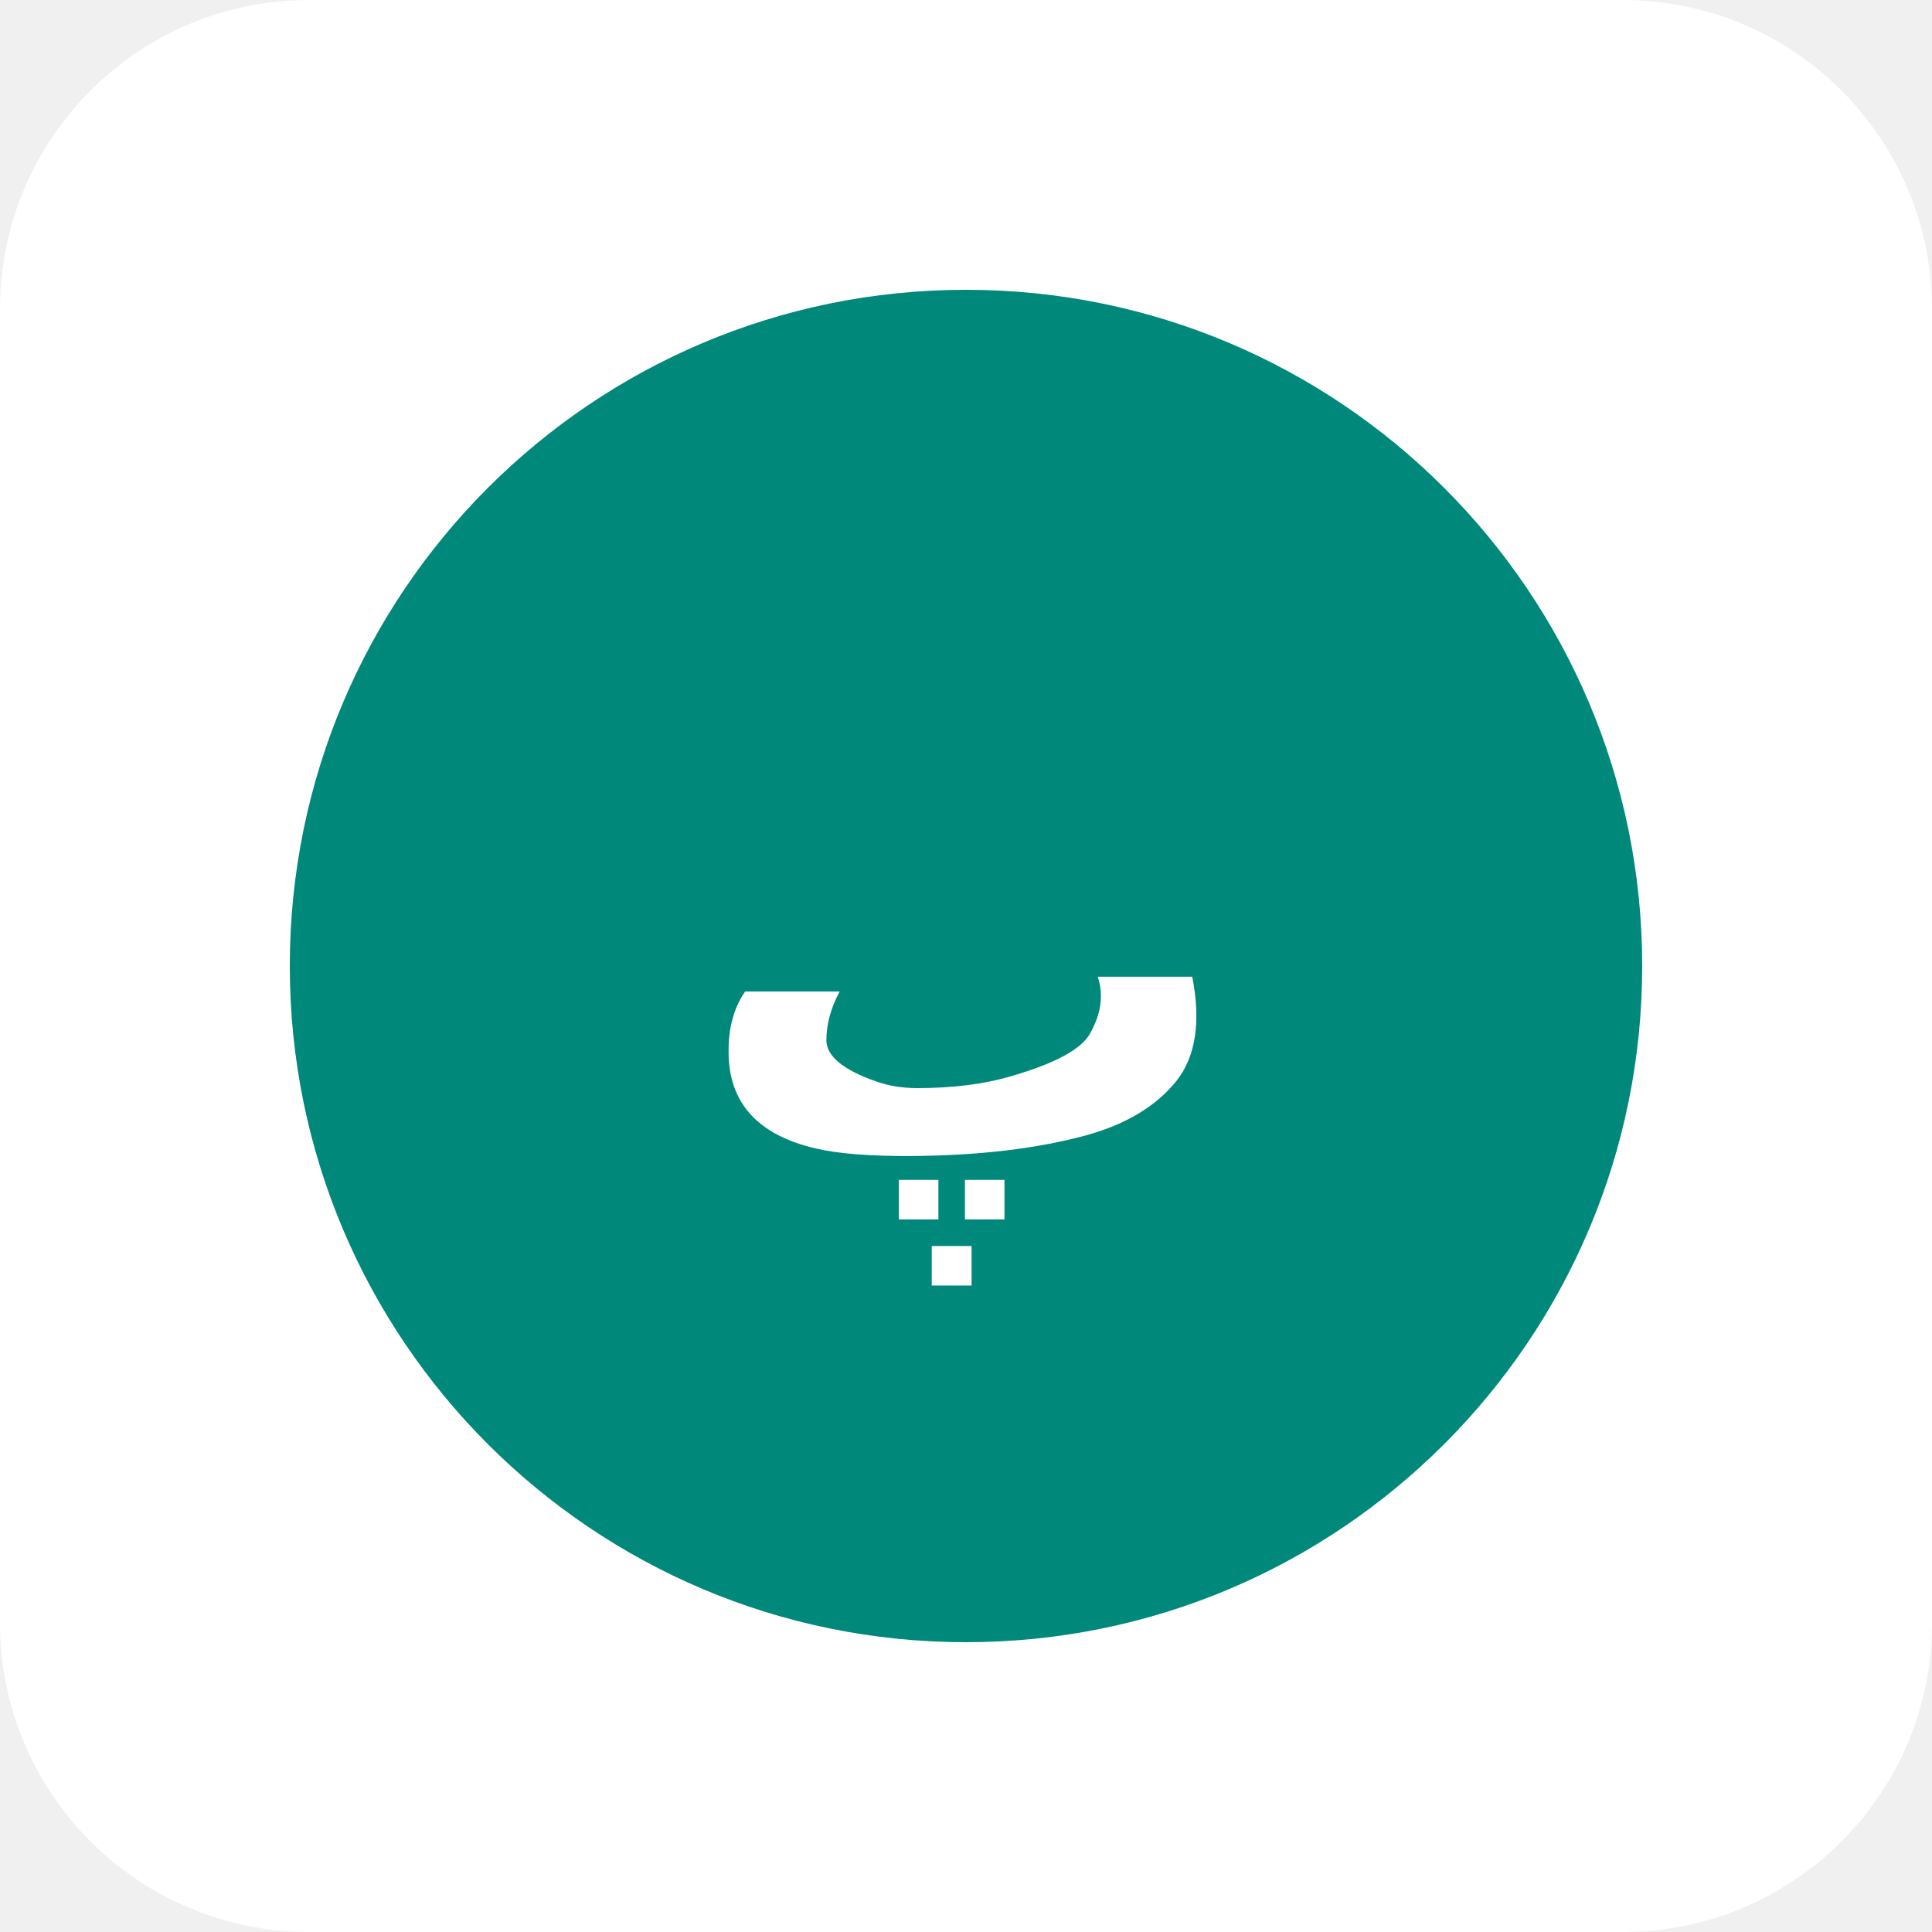
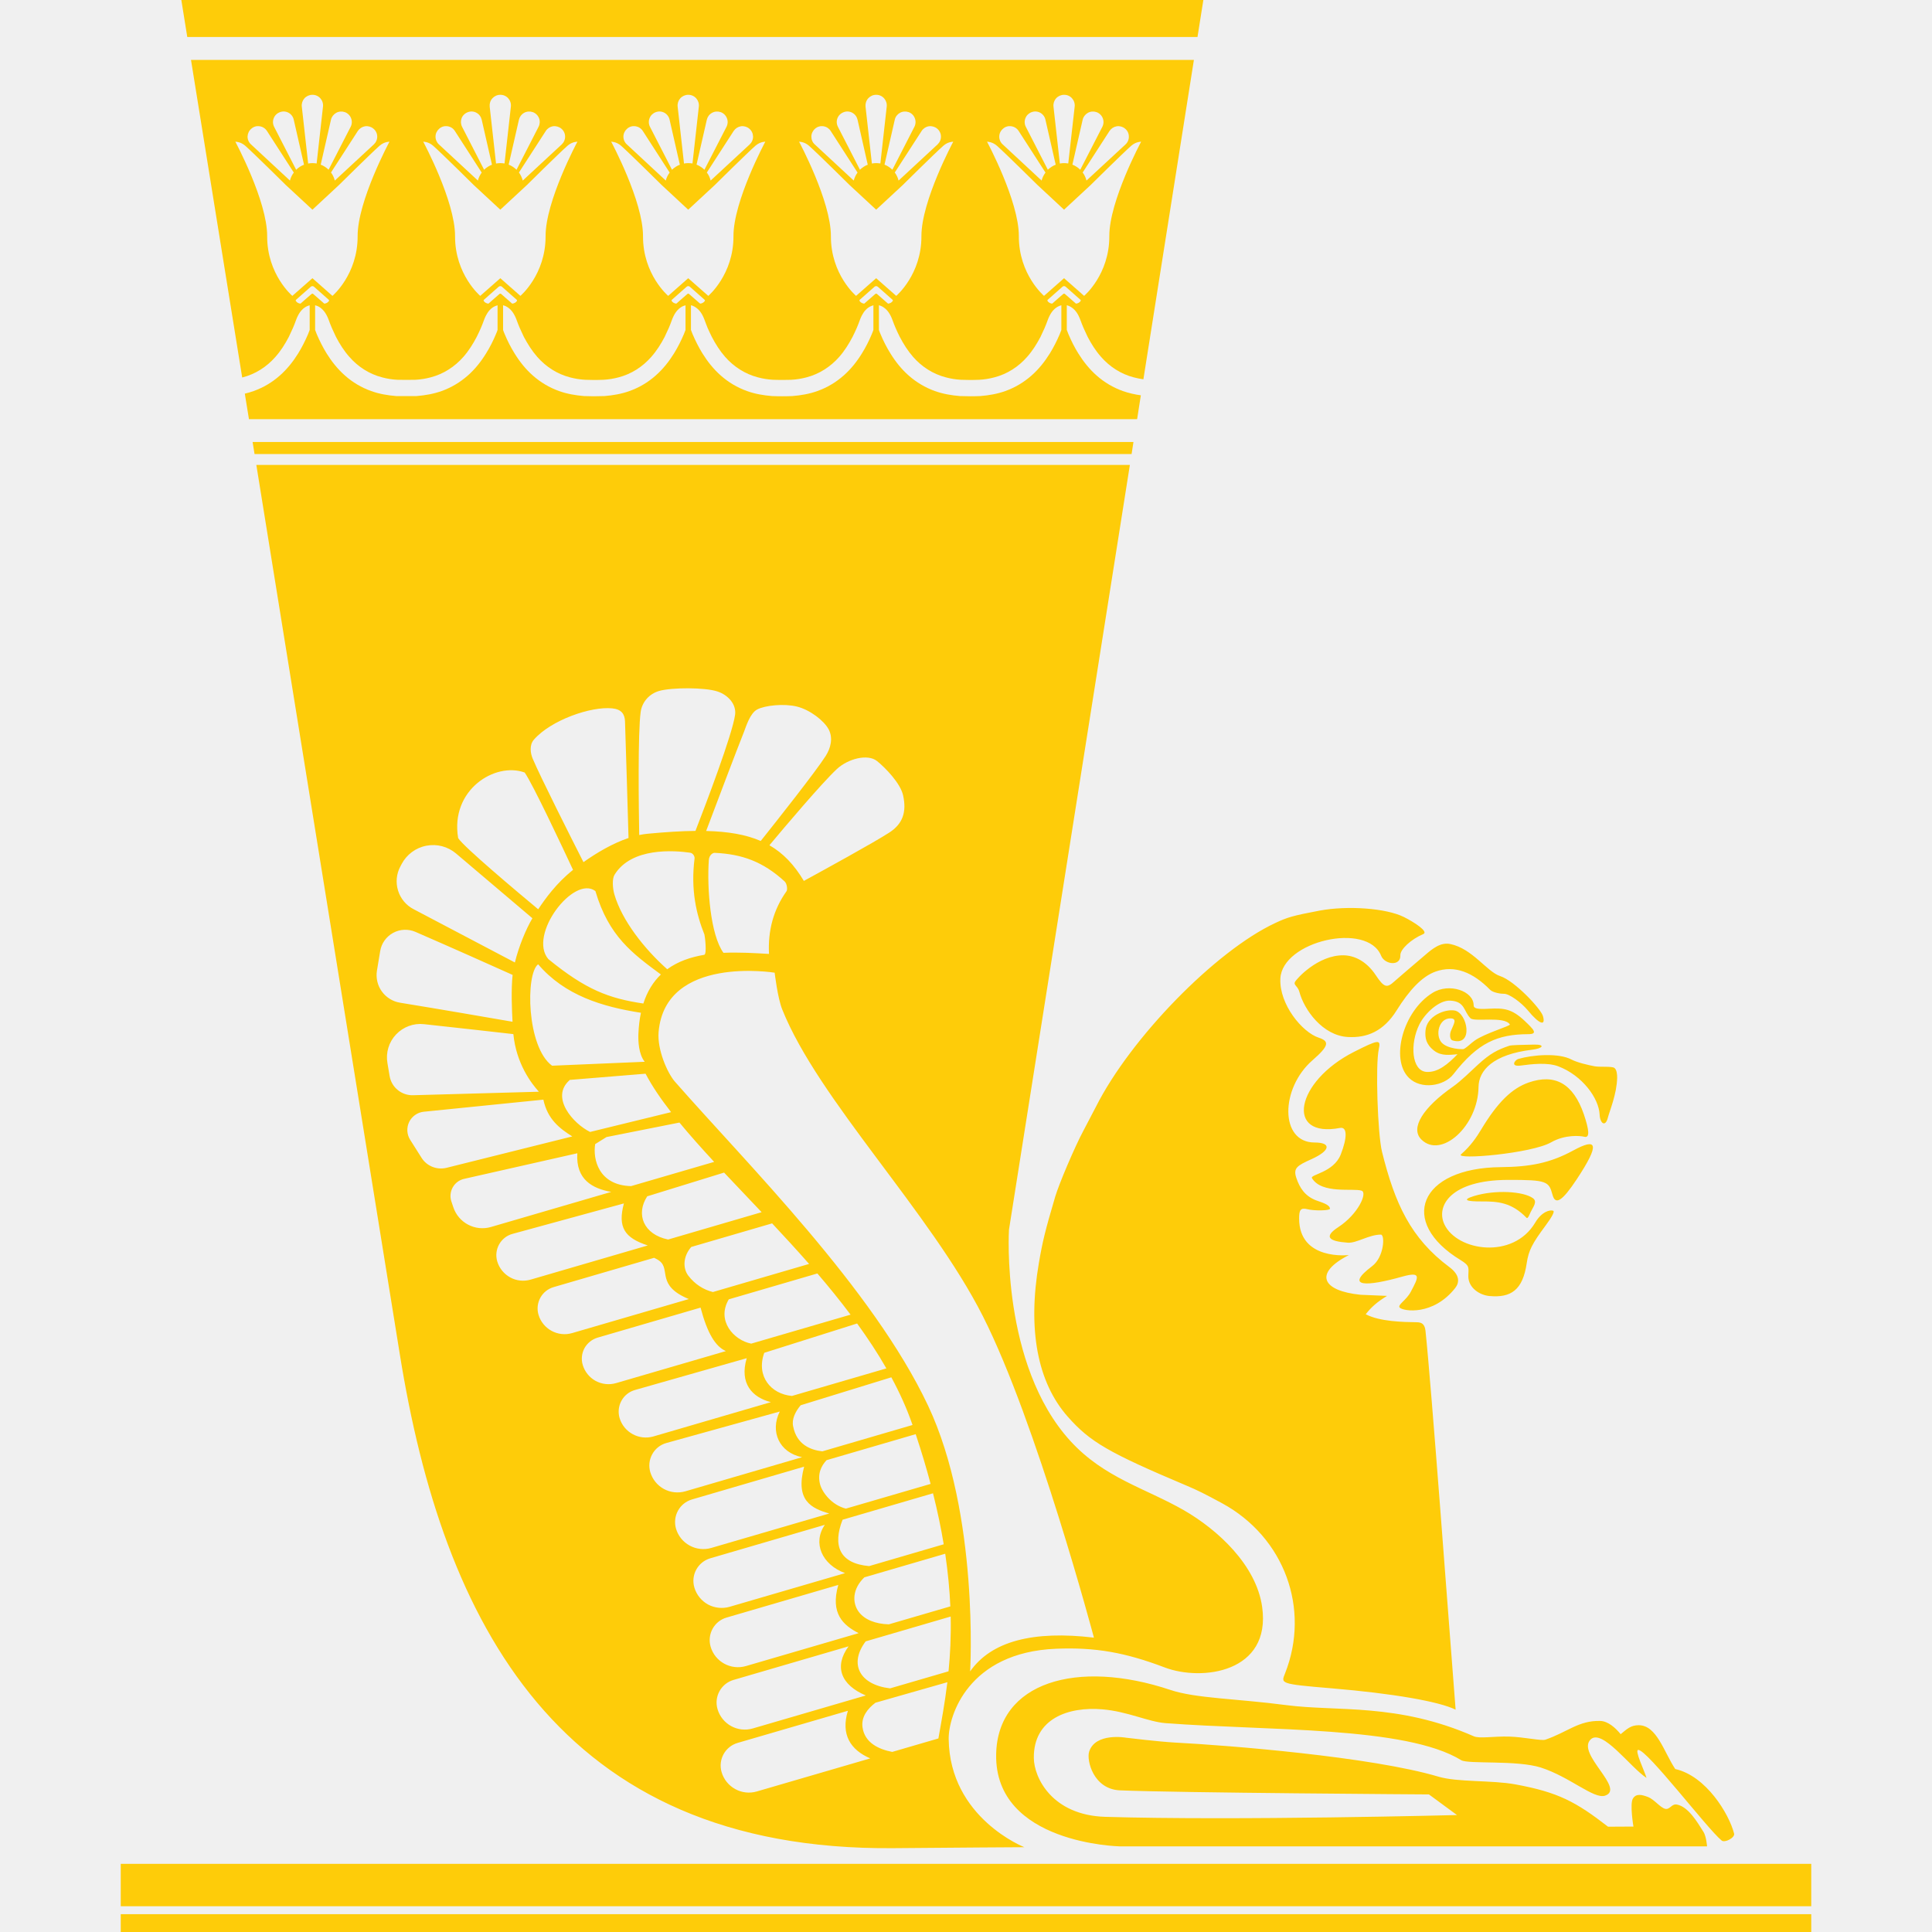
- <svg xmlns="http://www.w3.org/2000/svg" viewBox="0 0 100 100" width="100" height="100">
-   <rect width="100" height="100" rx="16" fill="#ffffff" />
-   <circle cx="50" cy="50" r="35" fill="#00897b" />
-   <text x="50" y="50" font-family="sans-serif" font-size="28" font-weight="bold" fill="white" text-anchor="middle" dominant-baseline="central">پ</text>
+ <svg xmlns="http://www.w3.org/2000/svg" width="28" height="28" viewBox="0 0 28 28" fill="none">
+   <g id="Bank name=Pasargad">
+     <path id="Shape" fill-rule="evenodd" clip-rule="evenodd" d="M1.75 28H26.25V27.742H1.75V28ZM1.75 27.627H26.25V27.012H1.75V27.627ZM16.375 6.738L14.623 17.821C14.623 17.821 14.502 19.777 15.513 20.884C16.002 21.419 16.601 21.568 17.157 21.887C17.647 22.169 18.206 22.681 18.292 23.288C18.427 24.242 17.417 24.37 16.88 24.166C16.308 23.949 15.874 23.871 15.303 23.895C14.032 23.948 13.745 24.867 13.749 25.203C13.764 26.349 14.846 26.771 14.846 26.771C14.846 26.771 13.779 26.777 12.952 26.785C8.085 26.829 6.417 23.49 5.796 19.637L3.715 6.738H16.375ZM24.74 26.759H16.23C16.23 26.759 14.415 26.724 14.437 25.428C14.454 24.378 15.61 24.04 16.963 24.492C17.33 24.615 17.919 24.617 18.643 24.712C19.377 24.808 20.253 24.678 21.358 25.163C21.444 25.201 21.642 25.161 21.877 25.168C22.089 25.175 22.339 25.232 22.396 25.213C22.715 25.104 22.877 24.934 23.189 24.941C23.31 24.944 23.416 25.046 23.488 25.133C23.578 25.059 23.634 25.003 23.748 25.003C24.012 25.002 24.115 25.393 24.279 25.638C24.728 25.739 25.059 26.289 25.132 26.574C25.147 26.632 24.997 26.713 24.951 26.674C24.739 26.499 23.874 25.36 23.743 25.361C23.685 25.361 23.833 25.665 23.863 25.767C23.632 25.619 23.218 25.042 23.051 25.211C22.846 25.419 23.561 25.922 23.262 26.024C23.101 26.079 22.752 25.752 22.332 25.617C21.984 25.506 21.276 25.57 21.177 25.51C20.375 25.016 18.368 25.086 16.89 24.973C16.639 24.953 16.343 24.804 15.977 24.773C15.486 24.731 14.977 24.905 14.983 25.479C14.986 25.764 15.248 26.307 16.017 26.331C17.913 26.388 21.116 26.305 21.116 26.305L20.709 26.006C20.709 26.006 17.058 25.983 16.23 25.947C15.845 25.93 15.744 25.51 15.785 25.385C15.877 25.105 16.319 25.184 16.319 25.184C16.319 25.184 16.792 25.242 17.035 25.255C17.794 25.294 19.879 25.46 20.848 25.749C21.125 25.831 21.619 25.798 21.959 25.86C22.582 25.974 22.838 26.112 23.305 26.474L23.673 26.472C23.673 26.472 23.617 26.141 23.666 26.065C23.714 25.989 23.795 26.01 23.883 26.043C23.97 26.075 24.059 26.194 24.13 26.214C24.201 26.234 24.225 26.137 24.304 26.153C24.467 26.185 24.596 26.402 24.688 26.549C24.729 26.614 24.74 26.757 24.74 26.759ZM12.288 24.794C12.184 25.138 12.324 25.359 12.612 25.484L10.969 25.963C10.751 26.027 10.522 25.901 10.458 25.683C10.405 25.502 10.509 25.313 10.689 25.26L12.288 24.794ZM13.73 24.38C13.693 24.685 13.643 24.952 13.6 25.195L12.931 25.39C12.734 25.352 12.53 25.257 12.5 25.031C12.481 24.883 12.571 24.765 12.688 24.677L13.73 24.38ZM12.298 23.86C12.084 24.153 12.187 24.42 12.548 24.572L10.91 25.05C10.691 25.114 10.463 24.988 10.399 24.77C10.346 24.589 10.45 24.4 10.63 24.347L12.298 23.86ZM18.482 13.377C17.617 13.78 16.383 15.045 15.882 16.042C15.846 16.113 15.765 16.268 15.701 16.388C15.578 16.617 15.348 17.156 15.292 17.346C15.146 17.842 15.111 17.985 15.056 18.305C14.891 19.269 15.035 20.034 15.475 20.532C15.8 20.899 16.063 21.052 17.206 21.535C17.352 21.596 17.463 21.652 17.711 21.786C18.618 22.28 18.992 23.318 18.625 24.249C18.566 24.399 18.536 24.405 19.305 24.469C20.185 24.543 20.857 24.659 21.096 24.778C20.996 23.506 20.744 20.076 20.659 19.285C20.647 19.177 20.591 19.164 20.532 19.163C20.341 19.16 19.998 19.155 19.793 19.047C19.878 18.939 19.962 18.867 20.102 18.781L19.721 18.765C19.161 18.71 19.031 18.455 19.549 18.189C19.549 18.189 18.827 18.276 18.828 17.659C18.828 17.542 18.845 17.498 18.949 17.525C19.047 17.55 19.276 17.546 19.275 17.518C19.273 17.454 19.139 17.422 19.07 17.395C18.909 17.331 18.835 17.213 18.787 17.07C18.74 16.928 18.799 16.893 19.008 16.799C19.286 16.673 19.296 16.558 19.052 16.558C18.546 16.558 18.553 15.773 19.023 15.365C19.258 15.16 19.273 15.091 19.112 15.039C18.872 14.96 18.539 14.556 18.556 14.183C18.58 13.639 19.816 13.354 20.016 13.851C20.069 13.982 20.302 14.008 20.295 13.844C20.292 13.76 20.448 13.613 20.628 13.537C20.708 13.503 20.496 13.364 20.342 13.288C20.085 13.162 19.533 13.122 19.126 13.197C18.733 13.271 18.654 13.296 18.482 13.377ZM13.778 23.428C13.784 23.719 13.771 23.982 13.747 24.222L12.9 24.469C12.456 24.417 12.3 24.114 12.546 23.788L13.778 23.428ZM14.06 24.223C14.06 24.223 14.194 21.948 13.45 20.371C12.65 18.676 10.828 16.87 9.782 15.677C9.674 15.554 9.523 15.214 9.545 14.956C9.641 13.838 11.227 14.097 11.227 14.097C11.227 14.097 11.269 14.46 11.336 14.628C11.859 15.937 13.478 17.563 14.244 19.074C15.025 20.616 15.854 23.734 15.854 23.734C14.973 23.629 14.367 23.785 14.06 24.223ZM12.149 22.97C12.031 23.385 12.219 23.553 12.444 23.669L10.81 24.146C10.592 24.209 10.363 24.084 10.299 23.866C10.246 23.684 10.35 23.495 10.53 23.443L12.149 22.97ZM13.699 22.518C13.739 22.792 13.763 23.046 13.773 23.281L12.882 23.541C12.687 23.536 12.531 23.473 12.447 23.362C12.349 23.231 12.351 23.028 12.527 22.86L13.699 22.518ZM11.954 22.099C11.774 22.362 11.912 22.675 12.247 22.799L10.574 23.287C10.469 23.317 10.356 23.305 10.26 23.253C10.165 23.2 10.094 23.112 10.063 23.007L10.063 23.006C10.01 22.826 10.114 22.637 10.294 22.584L11.954 22.099ZM13.522 21.642C13.588 21.904 13.639 22.15 13.677 22.381L12.596 22.697C12.164 22.659 12.066 22.398 12.211 22.025L13.522 21.642ZM11.654 21.256C11.524 21.745 11.754 21.858 12.018 21.935L10.308 22.434C10.09 22.497 9.861 22.372 9.797 22.154C9.745 21.973 9.848 21.784 10.029 21.731L11.654 21.256ZM13.271 20.785C13.355 21.038 13.427 21.278 13.487 21.506L12.259 21.864C12.053 21.812 11.918 21.63 11.886 21.515C11.844 21.36 11.903 21.243 11.979 21.162L13.271 20.785ZM11.301 20.457C11.158 20.743 11.29 21.051 11.624 21.119L9.933 21.613C9.828 21.643 9.716 21.631 9.621 21.579C9.526 21.527 9.455 21.439 9.424 21.334C9.399 21.247 9.409 21.154 9.453 21.075C9.497 20.995 9.571 20.937 9.658 20.913L11.301 20.457ZM12.918 19.961C13.04 20.187 13.145 20.418 13.225 20.652L11.918 21.034C11.747 21.015 11.545 20.935 11.495 20.672C11.471 20.569 11.529 20.454 11.604 20.366L12.918 19.961ZM10.822 19.684C10.713 20.05 10.902 20.252 11.172 20.321L9.47 20.818C9.262 20.878 9.043 20.76 8.98 20.553C8.955 20.469 8.964 20.379 9.006 20.302C9.047 20.225 9.118 20.169 9.202 20.145L10.822 19.684ZM12.422 19.181C12.576 19.394 12.72 19.611 12.846 19.832L11.478 20.231C11.173 20.205 10.955 19.945 11.076 19.606L12.422 19.181ZM10.153 18.951C10.252 19.325 10.369 19.515 10.52 19.581L8.929 20.045C8.829 20.074 8.723 20.062 8.632 20.013C8.541 19.963 8.474 19.879 8.445 19.78C8.421 19.699 8.431 19.612 8.471 19.538C8.512 19.465 8.58 19.41 8.661 19.386L10.153 18.951ZM11.846 18.456C12.013 18.651 12.175 18.85 12.327 19.053L10.887 19.473C10.632 19.423 10.38 19.139 10.562 18.831L11.846 18.456ZM9.48 18.229C9.51 18.243 9.539 18.259 9.559 18.275C9.722 18.401 9.507 18.63 9.983 18.827L8.292 19.32C8.084 19.381 7.865 19.261 7.804 19.053C7.78 18.971 7.79 18.883 7.831 18.808C7.872 18.733 7.941 18.678 8.023 18.654L9.48 18.229ZM19.42 16.347C19.527 16.326 19.527 16.487 19.431 16.732C19.327 16.996 18.981 17.021 19.014 17.075C19.157 17.309 19.611 17.216 19.733 17.256C19.822 17.285 19.686 17.595 19.395 17.785C19.183 17.924 19.253 17.99 19.533 18.01C19.661 18.019 19.842 17.892 20.013 17.893C20.074 17.894 20.061 18.218 19.886 18.35C19.476 18.66 19.809 18.647 20.322 18.502C20.608 18.422 20.557 18.511 20.447 18.72C20.381 18.847 20.246 18.912 20.287 18.952C20.34 19.004 20.77 19.072 21.09 18.667C21.149 18.592 21.165 18.483 21.006 18.364C20.445 17.946 20.216 17.445 20.029 16.692C19.966 16.439 19.932 15.428 19.983 15.202C20.015 15.06 19.978 15.065 19.624 15.244C18.77 15.676 18.624 16.499 19.42 16.347ZM21.75 16.915C20.569 16.925 20.258 17.709 21.168 18.262C21.311 18.349 21.28 18.376 21.28 18.496C21.28 18.666 21.447 18.771 21.587 18.783C21.898 18.811 22.069 18.697 22.126 18.309C22.154 18.119 22.208 18.02 22.401 17.76C22.493 17.636 22.535 17.556 22.51 17.547C22.465 17.53 22.345 17.558 22.25 17.718C21.931 18.258 21.116 18.133 20.933 17.744C20.806 17.473 21.032 17.103 21.85 17.1C22.425 17.098 22.447 17.122 22.5 17.316C22.542 17.471 22.641 17.408 22.85 17.093C23.194 16.573 23.149 16.484 22.798 16.675C22.465 16.856 22.176 16.911 21.75 16.915ZM11.19 17.73C11.369 17.921 11.549 18.117 11.726 18.318L10.332 18.725C10.198 18.692 10.07 18.613 9.974 18.486C9.894 18.379 9.899 18.208 10.018 18.072L11.19 17.73ZM9.042 17.441C8.95 17.786 9.05 17.94 9.388 18.05L7.691 18.545C7.591 18.574 7.484 18.563 7.394 18.513C7.303 18.463 7.235 18.379 7.206 18.28C7.182 18.197 7.192 18.109 7.234 18.034C7.276 17.959 7.346 17.904 7.429 17.882L9.042 17.441ZM10.494 16.994C10.669 17.18 10.852 17.371 11.038 17.568L9.683 17.964C9.325 17.891 9.211 17.597 9.38 17.338L10.494 16.994ZM8.367 16.714C8.342 17.101 8.595 17.227 8.858 17.274L7.117 17.782C6.886 17.85 6.644 17.722 6.569 17.494C6.56 17.466 6.55 17.438 6.541 17.41C6.519 17.343 6.527 17.269 6.562 17.207C6.597 17.145 6.656 17.101 6.726 17.085L8.367 16.714ZM21.478 17.412C21.708 17.411 21.909 17.427 22.123 17.649C22.143 17.67 22.168 17.599 22.183 17.567C22.218 17.493 22.287 17.415 22.215 17.364C22.075 17.265 21.671 17.24 21.362 17.334C21.178 17.391 21.259 17.414 21.478 17.412ZM9.847 16.269C9.998 16.452 10.168 16.642 10.35 16.839L9.146 17.19C8.673 17.178 8.59 16.797 8.626 16.581L8.79 16.479L9.847 16.269ZM7.875 15.937C7.935 16.22 8.109 16.354 8.294 16.47L6.471 16.925C6.332 16.959 6.185 16.901 6.109 16.779C6.059 16.7 6.001 16.608 5.944 16.518C5.895 16.44 5.89 16.343 5.93 16.26C5.971 16.177 6.051 16.121 6.143 16.112L7.875 15.937ZM21.462 16.377C21.403 16.474 21.317 16.606 21.175 16.729C21.077 16.813 22.195 16.719 22.481 16.555C22.682 16.44 22.904 16.46 22.961 16.475C23.045 16.496 23.03 16.374 22.955 16.151C22.799 15.696 22.53 15.559 22.156 15.688C21.914 15.772 21.706 15.97 21.462 16.377ZM21.426 15.424C21.319 15.522 21.17 15.67 21.062 15.745C20.627 16.048 20.432 16.349 20.6 16.515C20.886 16.798 21.42 16.323 21.428 15.753C21.431 15.513 21.637 15.281 22.207 15.213C22.359 15.195 22.402 15.136 22.234 15.139C22.064 15.142 21.903 15.146 21.876 15.155C21.703 15.213 21.597 15.268 21.426 15.424ZM9.356 15.561C9.449 15.739 9.575 15.924 9.726 16.118L8.552 16.405C8.309 16.286 7.97 15.905 8.255 15.654L8.255 15.651L9.356 15.561ZM22.038 15.443C22.195 15.422 22.425 15.394 22.584 15.454C22.93 15.585 23.173 15.916 23.183 16.155C23.189 16.282 23.267 16.341 23.303 16.196C23.328 16.099 23.432 15.855 23.437 15.62C23.438 15.576 23.432 15.5 23.395 15.476C23.355 15.451 23.189 15.467 23.114 15.454C23.016 15.436 22.859 15.399 22.776 15.356C22.587 15.256 22.21 15.287 22.004 15.347C21.957 15.36 21.881 15.463 22.038 15.443ZM7.81 15.822L5.985 15.873C5.819 15.877 5.675 15.759 5.647 15.596C5.637 15.537 5.626 15.473 5.615 15.407C5.589 15.257 5.635 15.104 5.739 14.993C5.844 14.882 5.994 14.826 6.145 14.843C6.703 14.903 7.161 14.956 7.44 14.987C7.482 15.419 7.705 15.707 7.81 15.822ZM20.418 15.62C20.596 15.797 20.93 15.74 21.063 15.569C21.419 15.109 21.705 14.99 22.147 14.988C22.296 14.988 22.228 14.92 22.093 14.792C21.912 14.623 21.799 14.607 21.581 14.619C21.414 14.629 21.357 14.618 21.357 14.568C21.357 14.364 21.004 14.239 20.762 14.389C20.335 14.652 20.146 15.351 20.418 15.62ZM21.882 14.847C21.896 14.868 21.523 14.974 21.372 15.081C21.309 15.126 21.272 15.171 21.214 15.203C21.201 15.21 20.976 15.205 20.891 15.107C20.799 15.001 20.851 14.756 21.022 14.759C21.126 14.76 21.066 14.846 21.027 14.943C21.006 14.997 21.015 15.067 21.049 15.078C21.363 15.174 21.268 14.677 21.081 14.645C20.943 14.621 20.675 14.723 20.659 14.939C20.652 15.039 20.663 15.134 20.787 15.229C20.891 15.309 21.018 15.287 21.123 15.279C20.984 15.423 20.84 15.544 20.676 15.535C20.457 15.523 20.43 15.128 20.571 14.846C20.654 14.681 20.857 14.494 21.017 14.502C21.235 14.512 21.211 14.657 21.311 14.757C21.369 14.815 21.801 14.722 21.882 14.847ZM9.344 15.388L8.001 15.445C7.631 15.174 7.615 14.112 7.799 13.975C8.184 14.427 8.73 14.591 9.289 14.678C9.269 14.77 9.257 14.872 9.252 14.985C9.248 15.09 9.256 15.28 9.344 15.388ZM20.212 14.22C20.1 14.323 20.061 14.317 19.936 14.129C19.803 13.931 19.63 13.847 19.471 13.845C19.105 13.84 18.793 14.181 18.767 14.232C18.744 14.276 18.81 14.293 18.831 14.373C18.901 14.638 19.171 15.009 19.534 15.029C19.812 15.045 20.051 14.946 20.24 14.645C20.425 14.349 20.608 14.152 20.805 14.081C21.083 13.982 21.348 14.092 21.597 14.346C21.636 14.386 21.757 14.405 21.796 14.403C21.871 14.399 22.049 14.531 22.139 14.639C22.321 14.86 22.404 14.868 22.361 14.724C22.328 14.617 21.952 14.215 21.741 14.146C21.55 14.084 21.34 13.748 21.02 13.682C20.881 13.652 20.763 13.746 20.648 13.846C20.499 13.974 20.255 14.18 20.212 14.22ZM7.428 14.808C7.146 14.759 6.358 14.623 5.798 14.532C5.692 14.515 5.597 14.456 5.534 14.369C5.471 14.282 5.446 14.173 5.463 14.067C5.478 13.976 5.494 13.878 5.51 13.784C5.528 13.672 5.597 13.575 5.697 13.52C5.796 13.466 5.915 13.46 6.02 13.505C6.522 13.723 7.156 14.006 7.429 14.129C7.406 14.34 7.419 14.65 7.428 14.808ZM9.324 14.544C8.822 14.469 8.491 14.344 7.947 13.9C7.649 13.551 8.315 12.677 8.629 12.914C8.823 13.573 9.17 13.821 9.578 14.123C9.469 14.228 9.381 14.365 9.324 14.544ZM9.67 14.047C9.342 13.757 9.012 13.338 8.904 12.962C8.879 12.877 8.869 12.738 8.906 12.678C9.152 12.275 9.778 12.326 10.001 12.358C10.044 12.364 10.07 12.411 10.066 12.442C10.009 12.899 10.091 13.248 10.209 13.544C10.216 13.563 10.248 13.831 10.206 13.838C10.009 13.871 9.824 13.934 9.67 14.047ZM7.462 13.949L5.993 13.176C5.885 13.12 5.805 13.023 5.769 12.907C5.733 12.791 5.745 12.665 5.802 12.558C5.808 12.546 5.814 12.534 5.821 12.522C5.894 12.384 6.026 12.286 6.179 12.257C6.333 12.227 6.491 12.269 6.61 12.37L7.716 13.308C7.62 13.47 7.518 13.72 7.462 13.949ZM10.485 13.809C10.297 13.552 10.244 12.872 10.273 12.464C10.279 12.386 10.335 12.359 10.356 12.36C10.758 12.378 11.059 12.489 11.371 12.774C11.407 12.807 11.415 12.893 11.399 12.916C11.207 13.186 11.128 13.491 11.145 13.825C10.942 13.813 10.712 13.799 10.485 13.809ZM7.8 13.178C7.519 12.944 6.718 12.273 6.64 12.146C6.522 11.449 7.174 11.039 7.604 11.196C7.723 11.366 8.147 12.269 8.305 12.607C8.063 12.799 7.899 13.029 7.8 13.178ZM11.151 12.25C11.38 11.976 11.907 11.353 12.128 11.146C12.289 10.996 12.575 10.921 12.711 11.03C12.835 11.13 13.049 11.352 13.088 11.525C13.143 11.771 13.082 11.941 12.887 12.067C12.658 12.215 11.948 12.604 11.65 12.767C11.511 12.533 11.351 12.365 11.151 12.25ZM8.456 12.495C8.278 12.145 7.825 11.246 7.719 10.992C7.687 10.915 7.67 10.796 7.738 10.719C7.987 10.435 8.565 10.235 8.872 10.266C9.006 10.279 9.054 10.348 9.058 10.455C9.072 10.835 9.099 11.808 9.109 12.145C8.877 12.223 8.648 12.359 8.456 12.495ZM10.234 12.043C10.377 11.664 10.683 10.854 10.783 10.605C10.811 10.533 10.869 10.339 10.972 10.283C11.087 10.222 11.362 10.194 11.55 10.24C11.739 10.287 11.944 10.446 12.01 10.571C12.075 10.696 12.041 10.841 11.964 10.96C11.816 11.19 11.269 11.882 11.025 12.188C10.811 12.095 10.553 12.051 10.234 12.043ZM9.264 12.102C9.257 11.715 9.243 10.623 9.285 10.319C9.305 10.173 9.41 10.055 9.552 10.014C9.733 9.962 10.217 9.96 10.4 10.022C10.55 10.072 10.676 10.206 10.653 10.362C10.611 10.651 10.236 11.638 10.079 12.042C9.874 12.044 9.645 12.059 9.389 12.083C9.347 12.087 9.306 12.093 9.264 12.102ZM16.4 6.58H3.689L3.661 6.406H16.427L16.4 6.58ZM16.48 6.075H3.608L3.548 5.705C3.592 5.695 3.635 5.682 3.677 5.667C3.816 5.617 3.945 5.541 4.055 5.443C4.16 5.351 4.248 5.24 4.322 5.121C4.376 5.033 4.423 4.94 4.464 4.844C4.472 4.824 4.48 4.803 4.488 4.782V4.424C4.477 4.427 4.466 4.431 4.455 4.435C4.393 4.462 4.348 4.515 4.318 4.575C4.298 4.613 4.285 4.655 4.269 4.696C4.262 4.714 4.254 4.733 4.246 4.752C4.227 4.795 4.207 4.839 4.186 4.882C4.132 4.985 4.07 5.084 3.992 5.172C3.866 5.316 3.703 5.421 3.517 5.469L3.51 5.471L2.768 0.868H17.303L16.571 5.497C16.524 5.491 16.477 5.481 16.431 5.469C16.246 5.421 16.083 5.316 15.957 5.172C15.879 5.084 15.817 4.985 15.763 4.882C15.742 4.839 15.722 4.795 15.703 4.752C15.695 4.733 15.687 4.714 15.68 4.696C15.664 4.655 15.65 4.613 15.631 4.575C15.601 4.515 15.556 4.462 15.493 4.435C15.483 4.431 15.472 4.427 15.461 4.424V4.782C15.469 4.803 15.477 4.824 15.485 4.844C15.526 4.94 15.572 5.033 15.627 5.121C15.701 5.24 15.789 5.351 15.894 5.443C16.004 5.541 16.133 5.617 16.272 5.667C16.357 5.697 16.445 5.717 16.534 5.729L16.48 6.075ZM8.613 5.507C8.613 5.507 8.717 5.506 8.746 5.504C8.82 5.5 8.893 5.488 8.964 5.469C9.15 5.421 9.313 5.316 9.439 5.172C9.517 5.084 9.579 4.985 9.633 4.882C9.654 4.839 9.674 4.795 9.693 4.752C9.701 4.733 9.709 4.714 9.716 4.696C9.732 4.655 9.745 4.613 9.765 4.575C9.795 4.515 9.84 4.462 9.902 4.435C9.913 4.431 9.924 4.427 9.935 4.424V4.782C9.927 4.803 9.919 4.824 9.911 4.844C9.87 4.94 9.823 5.033 9.769 5.121C9.695 5.24 9.607 5.351 9.502 5.443C9.392 5.541 9.263 5.617 9.124 5.667C9.007 5.709 8.885 5.73 8.761 5.74C8.724 5.741 8.605 5.743 8.605 5.743C8.567 5.743 8.499 5.741 8.465 5.74C8.341 5.73 8.219 5.709 8.101 5.667C7.962 5.617 7.834 5.541 7.723 5.443C7.618 5.351 7.53 5.24 7.457 5.121C7.402 5.033 7.355 4.94 7.315 4.844C7.306 4.824 7.298 4.803 7.291 4.782V4.424C7.302 4.427 7.313 4.431 7.323 4.435C7.385 4.462 7.43 4.515 7.46 4.575C7.48 4.613 7.493 4.655 7.509 4.696C7.517 4.714 7.524 4.733 7.532 4.752C7.551 4.795 7.571 4.839 7.592 4.882C7.647 4.985 7.709 5.084 7.786 5.172C7.913 5.316 8.075 5.421 8.261 5.469C8.332 5.488 8.406 5.5 8.479 5.504C8.511 5.506 8.581 5.505 8.613 5.507ZM14.06 5.743C14.06 5.743 13.946 5.741 13.912 5.74C13.788 5.73 13.666 5.709 13.548 5.667C13.409 5.617 13.281 5.541 13.17 5.443C13.065 5.351 12.977 5.24 12.904 5.121C12.849 5.033 12.802 4.94 12.762 4.844C12.753 4.824 12.745 4.803 12.738 4.782V4.424C12.749 4.427 12.759 4.431 12.77 4.435C12.832 4.462 12.877 4.515 12.907 4.575C12.927 4.613 12.94 4.655 12.956 4.696C12.964 4.714 12.971 4.733 12.979 4.752C12.998 4.795 13.018 4.839 13.04 4.882C13.094 4.985 13.156 5.084 13.233 5.172C13.359 5.316 13.522 5.421 13.708 5.469C13.779 5.488 13.853 5.5 13.926 5.504C13.958 5.506 14.028 5.505 14.06 5.507C14.06 5.507 14.164 5.506 14.193 5.504C14.267 5.5 14.34 5.488 14.411 5.469C14.597 5.421 14.76 5.316 14.886 5.172C14.964 5.084 15.026 4.985 15.08 4.882C15.101 4.839 15.121 4.795 15.14 4.752C15.148 4.733 15.156 4.714 15.163 4.696C15.179 4.655 15.192 4.613 15.212 4.575C15.242 4.515 15.287 4.462 15.349 4.435C15.36 4.431 15.371 4.427 15.382 4.424V4.782C15.374 4.803 15.366 4.824 15.358 4.844C15.317 4.94 15.27 5.033 15.216 5.121C15.142 5.24 15.054 5.351 14.949 5.443C14.838 5.541 14.71 5.617 14.571 5.667C14.454 5.709 14.332 5.73 14.208 5.74C14.171 5.741 14.096 5.744 14.06 5.743ZM11.343 5.506C11.377 5.505 11.44 5.506 11.47 5.504C11.543 5.5 11.617 5.488 11.688 5.469C11.873 5.421 12.036 5.316 12.163 5.172C12.24 5.084 12.302 4.985 12.356 4.882C12.378 4.839 12.398 4.795 12.417 4.752C12.424 4.733 12.432 4.714 12.44 4.696C12.456 4.655 12.469 4.613 12.489 4.575C12.519 4.515 12.563 4.462 12.626 4.435C12.636 4.431 12.647 4.427 12.658 4.424V4.782C12.65 4.803 12.643 4.824 12.634 4.844C12.594 4.94 12.547 5.033 12.492 5.121C12.419 5.24 12.331 5.351 12.226 5.443C12.115 5.541 11.987 5.617 11.847 5.667C11.73 5.709 11.608 5.73 11.484 5.74C11.448 5.741 11.373 5.744 11.336 5.743C11.3 5.744 11.225 5.741 11.188 5.74C11.064 5.73 10.942 5.709 10.825 5.667C10.686 5.617 10.557 5.541 10.447 5.443C10.342 5.351 10.254 5.24 10.18 5.121C10.126 5.033 10.079 4.94 10.038 4.844C10.03 4.824 10.022 4.803 10.014 4.782V4.424C10.025 4.427 10.036 4.431 10.046 4.435C10.109 4.462 10.154 4.515 10.184 4.575C10.204 4.613 10.217 4.655 10.233 4.696C10.24 4.714 10.248 4.733 10.255 4.752C10.275 4.795 10.294 4.839 10.316 4.882C10.37 4.985 10.432 5.084 10.509 5.172C10.636 5.316 10.799 5.421 10.985 5.469C11.056 5.488 11.129 5.5 11.203 5.504C11.234 5.506 11.343 5.506 11.343 5.506ZM5.756 5.504C5.787 5.506 5.993 5.506 6.023 5.504C6.096 5.5 6.17 5.488 6.241 5.469C6.427 5.421 6.589 5.316 6.716 5.172C6.793 5.084 6.855 4.985 6.909 4.882C6.931 4.839 6.951 4.795 6.97 4.752C6.977 4.733 6.985 4.714 6.993 4.696C7.009 4.655 7.022 4.613 7.042 4.575C7.072 4.515 7.116 4.462 7.179 4.435C7.189 4.431 7.2 4.427 7.211 4.424V4.782C7.204 4.803 7.196 4.824 7.187 4.844C7.147 4.94 7.1 5.033 7.045 5.121C6.972 5.24 6.884 5.351 6.779 5.443C6.668 5.541 6.54 5.617 6.401 5.667C6.283 5.709 6.161 5.73 6.037 5.74C6.001 5.741 5.775 5.741 5.741 5.74C5.617 5.73 5.495 5.709 5.378 5.667C5.239 5.617 5.11 5.541 5 5.443C4.895 5.351 4.807 5.24 4.733 5.121C4.679 5.033 4.632 4.94 4.591 4.844C4.583 4.824 4.575 4.803 4.567 4.782V4.424C4.578 4.427 4.589 4.431 4.6 4.435C4.662 4.462 4.707 4.515 4.737 4.575C4.757 4.613 4.77 4.655 4.786 4.696C4.793 4.714 4.801 4.733 4.809 4.752C4.828 4.795 4.848 4.839 4.869 4.882C4.923 4.985 4.985 5.084 5.063 5.172C5.189 5.316 5.352 5.421 5.538 5.469C5.609 5.488 5.682 5.5 5.756 5.504ZM4.451 4.316C4.412 4.351 4.369 4.388 4.358 4.398C4.356 4.4 4.354 4.4 4.352 4.4C4.331 4.398 4.303 4.387 4.287 4.361C4.284 4.355 4.285 4.349 4.29 4.345C4.321 4.317 4.452 4.202 4.505 4.155C4.518 4.144 4.537 4.144 4.55 4.155C4.61 4.208 4.765 4.345 4.765 4.345C4.77 4.349 4.771 4.355 4.768 4.361C4.752 4.387 4.724 4.398 4.703 4.4C4.701 4.4 4.699 4.4 4.697 4.398C4.679 4.382 4.577 4.293 4.54 4.261C4.533 4.254 4.522 4.254 4.515 4.261C4.493 4.28 4.451 4.316 4.451 4.316ZM7.175 4.316C7.135 4.351 7.093 4.388 7.082 4.398C7.08 4.4 7.077 4.4 7.075 4.4C7.055 4.398 7.026 4.387 7.01 4.361C7.007 4.355 7.009 4.349 7.013 4.345C7.045 4.317 7.175 4.202 7.228 4.155C7.241 4.144 7.261 4.144 7.274 4.155C7.333 4.208 7.489 4.345 7.489 4.345C7.493 4.349 7.495 4.355 7.492 4.361C7.476 4.387 7.447 4.398 7.427 4.4C7.425 4.4 7.422 4.4 7.42 4.398C7.402 4.382 7.3 4.293 7.264 4.261C7.257 4.254 7.245 4.254 7.238 4.261C7.216 4.28 7.175 4.316 7.175 4.316ZM9.898 4.316C9.859 4.351 9.816 4.388 9.805 4.398C9.803 4.4 9.801 4.4 9.798 4.4C9.778 4.398 9.75 4.387 9.734 4.361C9.731 4.355 9.732 4.349 9.737 4.345C9.768 4.317 9.899 4.202 9.952 4.155C9.965 4.144 9.984 4.144 9.997 4.155C10.057 4.208 10.212 4.345 10.212 4.345C10.217 4.349 10.218 4.355 10.215 4.361C10.199 4.387 10.171 4.398 10.15 4.4C10.148 4.4 10.146 4.4 10.144 4.398C10.126 4.382 10.024 4.293 9.987 4.261C9.98 4.254 9.969 4.254 9.962 4.261C9.94 4.28 9.898 4.316 9.898 4.316ZM12.622 4.316C12.582 4.351 12.54 4.388 12.528 4.398C12.527 4.4 12.524 4.4 12.522 4.4C12.502 4.398 12.473 4.387 12.457 4.361C12.454 4.355 12.456 4.349 12.46 4.345C12.492 4.317 12.622 4.202 12.675 4.155C12.688 4.144 12.708 4.144 12.721 4.155C12.78 4.208 12.936 4.345 12.936 4.345C12.94 4.349 12.942 4.355 12.939 4.361C12.922 4.387 12.894 4.398 12.874 4.4C12.871 4.4 12.869 4.4 12.867 4.398C12.849 4.382 12.747 4.293 12.711 4.261C12.704 4.254 12.692 4.254 12.685 4.261C12.663 4.28 12.622 4.316 12.622 4.316ZM15.345 4.316C15.305 4.351 15.263 4.388 15.252 4.398C15.25 4.4 15.248 4.4 15.245 4.4C15.225 4.398 15.197 4.387 15.181 4.361C15.178 4.355 15.179 4.349 15.184 4.345C15.215 4.317 15.345 4.202 15.399 4.155C15.412 4.144 15.431 4.144 15.444 4.155C15.504 4.208 15.659 4.345 15.659 4.345C15.664 4.349 15.665 4.355 15.662 4.361C15.646 4.387 15.618 4.398 15.597 4.4C15.595 4.4 15.593 4.4 15.591 4.398C15.573 4.382 15.471 4.293 15.434 4.261C15.427 4.254 15.416 4.254 15.409 4.261C15.387 4.28 15.345 4.316 15.345 4.316ZM15.421 3.039L15.806 2.682C15.806 2.682 16.271 2.222 16.394 2.113C16.465 2.051 16.538 2.054 16.538 2.054C16.538 2.054 16.075 2.915 16.077 3.423C16.079 3.979 15.712 4.288 15.712 4.288L15.421 4.032L15.131 4.288C15.131 4.288 14.764 3.979 14.766 3.423C14.768 2.915 14.305 2.054 14.305 2.054C14.305 2.054 14.378 2.051 14.449 2.113C14.572 2.222 15.037 2.682 15.037 2.682L15.421 3.039ZM4.528 3.039L4.912 2.682C4.912 2.682 5.377 2.222 5.5 2.113C5.571 2.051 5.644 2.054 5.644 2.054C5.644 2.054 5.181 2.915 5.183 3.423C5.185 3.979 4.818 4.288 4.818 4.288L4.528 4.032L4.237 4.288C4.237 4.288 3.87 3.979 3.872 3.423C3.874 2.915 3.411 2.054 3.411 2.054C3.411 2.054 3.484 2.051 3.555 2.113C3.678 2.222 4.143 2.682 4.143 2.682L4.528 3.039ZM7.251 3.039L7.636 2.682C7.636 2.682 8.1 2.222 8.224 2.113C8.294 2.051 8.368 2.054 8.368 2.054C8.368 2.054 7.905 2.915 7.907 3.423C7.909 3.979 7.542 4.288 7.542 4.288L7.251 4.032L6.96 4.288C6.96 4.288 6.593 3.979 6.595 3.423C6.597 2.915 6.134 2.054 6.134 2.054C6.134 2.054 6.208 2.051 6.278 2.113C6.402 2.222 6.866 2.682 6.866 2.682L7.251 3.039ZM9.974 3.039L10.359 2.682C10.359 2.682 10.824 2.222 10.947 2.113C11.018 2.051 11.091 2.054 11.091 2.054C11.091 2.054 10.628 2.915 10.63 3.423C10.632 3.979 10.265 4.288 10.265 4.288L9.974 4.032L9.684 4.288C9.684 4.288 9.317 3.979 9.319 3.423C9.321 2.915 8.858 2.054 8.858 2.054C8.858 2.054 8.931 2.051 9.002 2.113C9.125 2.222 9.59 2.682 9.59 2.682L9.974 3.039ZM12.698 3.039L13.083 2.682C13.083 2.682 13.547 2.222 13.671 2.113C13.741 2.051 13.815 2.054 13.815 2.054C13.815 2.054 13.352 2.915 13.354 3.423C13.356 3.979 12.989 4.288 12.989 4.288L12.698 4.032L12.407 4.288C12.407 4.288 12.04 3.979 12.042 3.423C12.044 2.915 11.581 2.054 11.581 2.054C11.581 2.054 11.655 2.051 11.725 2.113C11.849 2.222 12.313 2.682 12.313 2.682L12.698 3.039ZM9.649 2.617C9.456 2.438 9.222 2.22 9.084 2.092C9.052 2.063 9.034 2.021 9.035 1.977C9.036 1.934 9.056 1.893 9.089 1.865C9.123 1.835 9.167 1.823 9.21 1.83C9.254 1.836 9.292 1.861 9.316 1.898L9.705 2.501C9.679 2.535 9.66 2.574 9.649 2.617ZM15.096 2.617C14.903 2.438 14.669 2.22 14.531 2.092C14.499 2.063 14.481 2.021 14.482 1.977C14.483 1.934 14.503 1.893 14.537 1.865C14.57 1.835 14.614 1.823 14.657 1.83C14.701 1.836 14.739 1.861 14.763 1.898L15.152 2.501C15.126 2.535 15.107 2.574 15.096 2.617ZM6.926 2.617C6.732 2.438 6.498 2.22 6.36 2.092C6.329 2.063 6.311 2.021 6.312 1.977C6.313 1.934 6.333 1.893 6.366 1.865C6.4 1.835 6.444 1.823 6.487 1.83C6.53 1.836 6.569 1.861 6.592 1.898L6.981 2.501C6.956 2.535 6.937 2.574 6.926 2.617ZM12.373 2.617C12.179 2.438 11.945 2.22 11.807 2.092C11.775 2.063 11.758 2.021 11.759 1.977C11.76 1.934 11.78 1.893 11.813 1.865C11.847 1.835 11.891 1.823 11.934 1.83C11.977 1.836 12.015 1.861 12.039 1.898L12.428 2.501C12.403 2.535 12.384 2.574 12.373 2.617ZM4.202 2.617C4.009 2.438 3.775 2.22 3.637 2.092C3.605 2.063 3.587 2.021 3.588 1.977C3.59 1.934 3.609 1.893 3.643 1.865C3.676 1.835 3.72 1.823 3.763 1.83C3.807 1.836 3.845 1.861 3.869 1.898L4.258 2.501C4.232 2.535 4.213 2.574 4.202 2.617ZM4.797 2.5C4.934 2.288 5.091 2.045 5.186 1.898C5.21 1.862 5.248 1.837 5.291 1.83C5.334 1.824 5.378 1.836 5.411 1.864C5.446 1.892 5.466 1.933 5.467 1.977C5.468 2.021 5.45 2.063 5.418 2.093L4.852 2.617C4.842 2.574 4.823 2.534 4.797 2.5ZM15.691 2.5C15.828 2.288 15.985 2.045 16.08 1.898C16.104 1.862 16.142 1.837 16.185 1.83C16.228 1.824 16.272 1.836 16.305 1.864C16.34 1.892 16.36 1.933 16.36 1.977C16.362 2.021 16.344 2.063 16.312 2.093L15.746 2.617C15.736 2.574 15.716 2.534 15.691 2.5ZM12.968 2.5C13.104 2.288 13.261 2.045 13.357 1.898C13.38 1.862 13.418 1.837 13.461 1.83C13.504 1.824 13.548 1.836 13.582 1.864C13.616 1.892 13.636 1.933 13.637 1.977C13.638 2.021 13.62 2.063 13.588 2.093L13.023 2.617C13.012 2.574 12.993 2.534 12.968 2.5ZM10.244 2.5C10.381 2.288 10.538 2.045 10.633 1.898C10.657 1.862 10.695 1.837 10.738 1.83C10.781 1.824 10.825 1.836 10.858 1.864C10.893 1.892 10.912 1.933 10.914 1.977C10.915 2.021 10.897 2.063 10.865 2.093L10.299 2.617C10.289 2.574 10.27 2.534 10.244 2.5ZM7.521 2.5C7.657 2.288 7.814 2.045 7.91 1.898C7.933 1.862 7.971 1.837 8.014 1.83C8.057 1.824 8.101 1.836 8.135 1.864C8.169 1.892 8.189 1.933 8.19 1.977C8.191 2.021 8.173 2.063 8.141 2.093L7.576 2.617C7.565 2.574 7.546 2.534 7.521 2.5ZM12.463 2.46C12.35 2.24 12.222 1.99 12.144 1.838C12.124 1.799 12.121 1.753 12.137 1.713C12.153 1.672 12.186 1.641 12.227 1.626C12.268 1.61 12.314 1.613 12.352 1.634C12.391 1.655 12.418 1.692 12.428 1.734L12.576 2.387C12.534 2.403 12.495 2.429 12.463 2.46ZM9.739 2.46C9.626 2.24 9.498 1.99 9.42 1.838C9.4 1.799 9.398 1.753 9.414 1.713C9.43 1.672 9.462 1.641 9.503 1.626C9.545 1.61 9.59 1.613 9.629 1.634C9.667 1.655 9.695 1.692 9.704 1.734L9.853 2.387C9.81 2.403 9.772 2.429 9.739 2.46ZM7.016 2.46C6.903 2.24 6.775 1.99 6.697 1.838C6.677 1.799 6.675 1.753 6.69 1.713C6.706 1.672 6.739 1.641 6.78 1.626C6.821 1.61 6.867 1.613 6.905 1.634C6.944 1.655 6.971 1.692 6.981 1.734L7.13 2.387C7.087 2.403 7.048 2.429 7.016 2.46ZM15.186 2.46C15.073 2.24 14.945 1.99 14.867 1.838C14.847 1.799 14.845 1.753 14.861 1.713C14.877 1.672 14.909 1.641 14.95 1.626C14.992 1.61 15.037 1.613 15.076 1.634C15.114 1.655 15.142 1.692 15.151 1.734L15.3 2.387C15.257 2.403 15.219 2.429 15.186 2.46ZM4.292 2.46C4.179 2.24 4.051 1.99 3.973 1.838C3.953 1.799 3.951 1.753 3.967 1.713C3.983 1.672 4.015 1.641 4.056 1.626C4.098 1.61 4.143 1.613 4.182 1.634C4.22 1.655 4.248 1.692 4.257 1.734L4.406 2.387C4.363 2.403 4.325 2.429 4.292 2.46ZM7.372 2.386C7.425 2.152 7.484 1.895 7.521 1.734C7.531 1.692 7.558 1.656 7.596 1.635C7.634 1.614 7.68 1.611 7.721 1.625L7.722 1.625C7.763 1.64 7.796 1.672 7.812 1.713C7.828 1.753 7.825 1.799 7.805 1.838L7.486 2.46C7.453 2.428 7.415 2.403 7.372 2.386ZM15.542 2.386C15.596 2.152 15.655 1.895 15.691 1.734C15.701 1.692 15.729 1.656 15.767 1.635C15.805 1.614 15.85 1.611 15.891 1.625L15.892 1.625C15.933 1.64 15.966 1.672 15.982 1.713C15.998 1.753 15.996 1.799 15.976 1.838L15.656 2.46C15.624 2.428 15.585 2.403 15.542 2.386ZM4.648 2.386C4.702 2.152 4.761 1.895 4.797 1.734C4.807 1.692 4.835 1.656 4.873 1.635C4.911 1.614 4.956 1.611 4.997 1.625L4.998 1.625C5.039 1.64 5.072 1.672 5.088 1.713C5.104 1.753 5.102 1.799 5.082 1.838L4.762 2.46C4.73 2.428 4.691 2.403 4.648 2.386ZM10.095 2.386C10.149 2.152 10.208 1.895 10.244 1.734C10.254 1.692 10.281 1.656 10.32 1.635C10.358 1.614 10.403 1.611 10.444 1.625L10.445 1.625C10.486 1.64 10.519 1.672 10.535 1.713C10.551 1.753 10.549 1.799 10.529 1.838L10.209 2.46C10.177 2.428 10.138 2.403 10.095 2.386ZM12.819 2.386C12.872 2.152 12.931 1.895 12.968 1.734C12.977 1.692 13.005 1.656 13.043 1.635C13.081 1.614 13.127 1.611 13.168 1.625L13.169 1.625C13.21 1.64 13.243 1.672 13.258 1.713C13.274 1.753 13.272 1.799 13.252 1.838L12.933 2.46C12.9 2.428 12.862 2.403 12.819 2.386ZM15.36 2.37C15.327 2.077 15.289 1.739 15.268 1.545C15.263 1.501 15.277 1.458 15.306 1.425C15.335 1.393 15.377 1.374 15.42 1.374C15.466 1.373 15.508 1.392 15.537 1.425C15.566 1.458 15.58 1.501 15.575 1.545L15.482 2.369C15.463 2.366 15.442 2.364 15.421 2.364C15.4 2.364 15.38 2.366 15.36 2.37ZM12.636 2.37C12.604 2.077 12.566 1.739 12.544 1.545C12.54 1.501 12.553 1.458 12.583 1.425C12.612 1.393 12.653 1.374 12.697 1.374C12.742 1.373 12.784 1.392 12.813 1.425C12.842 1.458 12.856 1.501 12.851 1.545L12.759 2.369C12.739 2.366 12.719 2.364 12.698 2.364C12.677 2.364 12.656 2.366 12.636 2.37ZM7.189 2.37C7.157 2.077 7.119 1.739 7.097 1.545C7.093 1.501 7.106 1.458 7.136 1.425C7.165 1.393 7.206 1.374 7.25 1.374C7.295 1.373 7.337 1.392 7.366 1.425C7.395 1.458 7.409 1.501 7.404 1.545L7.312 2.369C7.292 2.366 7.272 2.364 7.251 2.364C7.23 2.364 7.209 2.366 7.189 2.37ZM4.466 2.37C4.433 2.077 4.395 1.739 4.374 1.545C4.369 1.501 4.383 1.458 4.412 1.425C4.441 1.393 4.483 1.374 4.526 1.374C4.572 1.373 4.614 1.392 4.643 1.425C4.672 1.458 4.686 1.501 4.681 1.545L4.589 2.369C4.569 2.366 4.548 2.364 4.528 2.364C4.506 2.364 4.486 2.366 4.466 2.37ZM9.913 2.37C9.88 2.077 9.842 1.739 9.821 1.545C9.816 1.501 9.83 1.458 9.859 1.425C9.888 1.393 9.93 1.374 9.973 1.374C10.019 1.373 10.06 1.392 10.09 1.425C10.119 1.458 10.133 1.501 10.128 1.545L10.036 2.369C10.016 2.366 9.995 2.364 9.974 2.364C9.953 2.364 9.933 2.366 9.913 2.37ZM17.355 0.536H2.714L2.628 0H17.44L17.355 0.536Z" fill="#FECC09" />
+   </g>
</svg>
